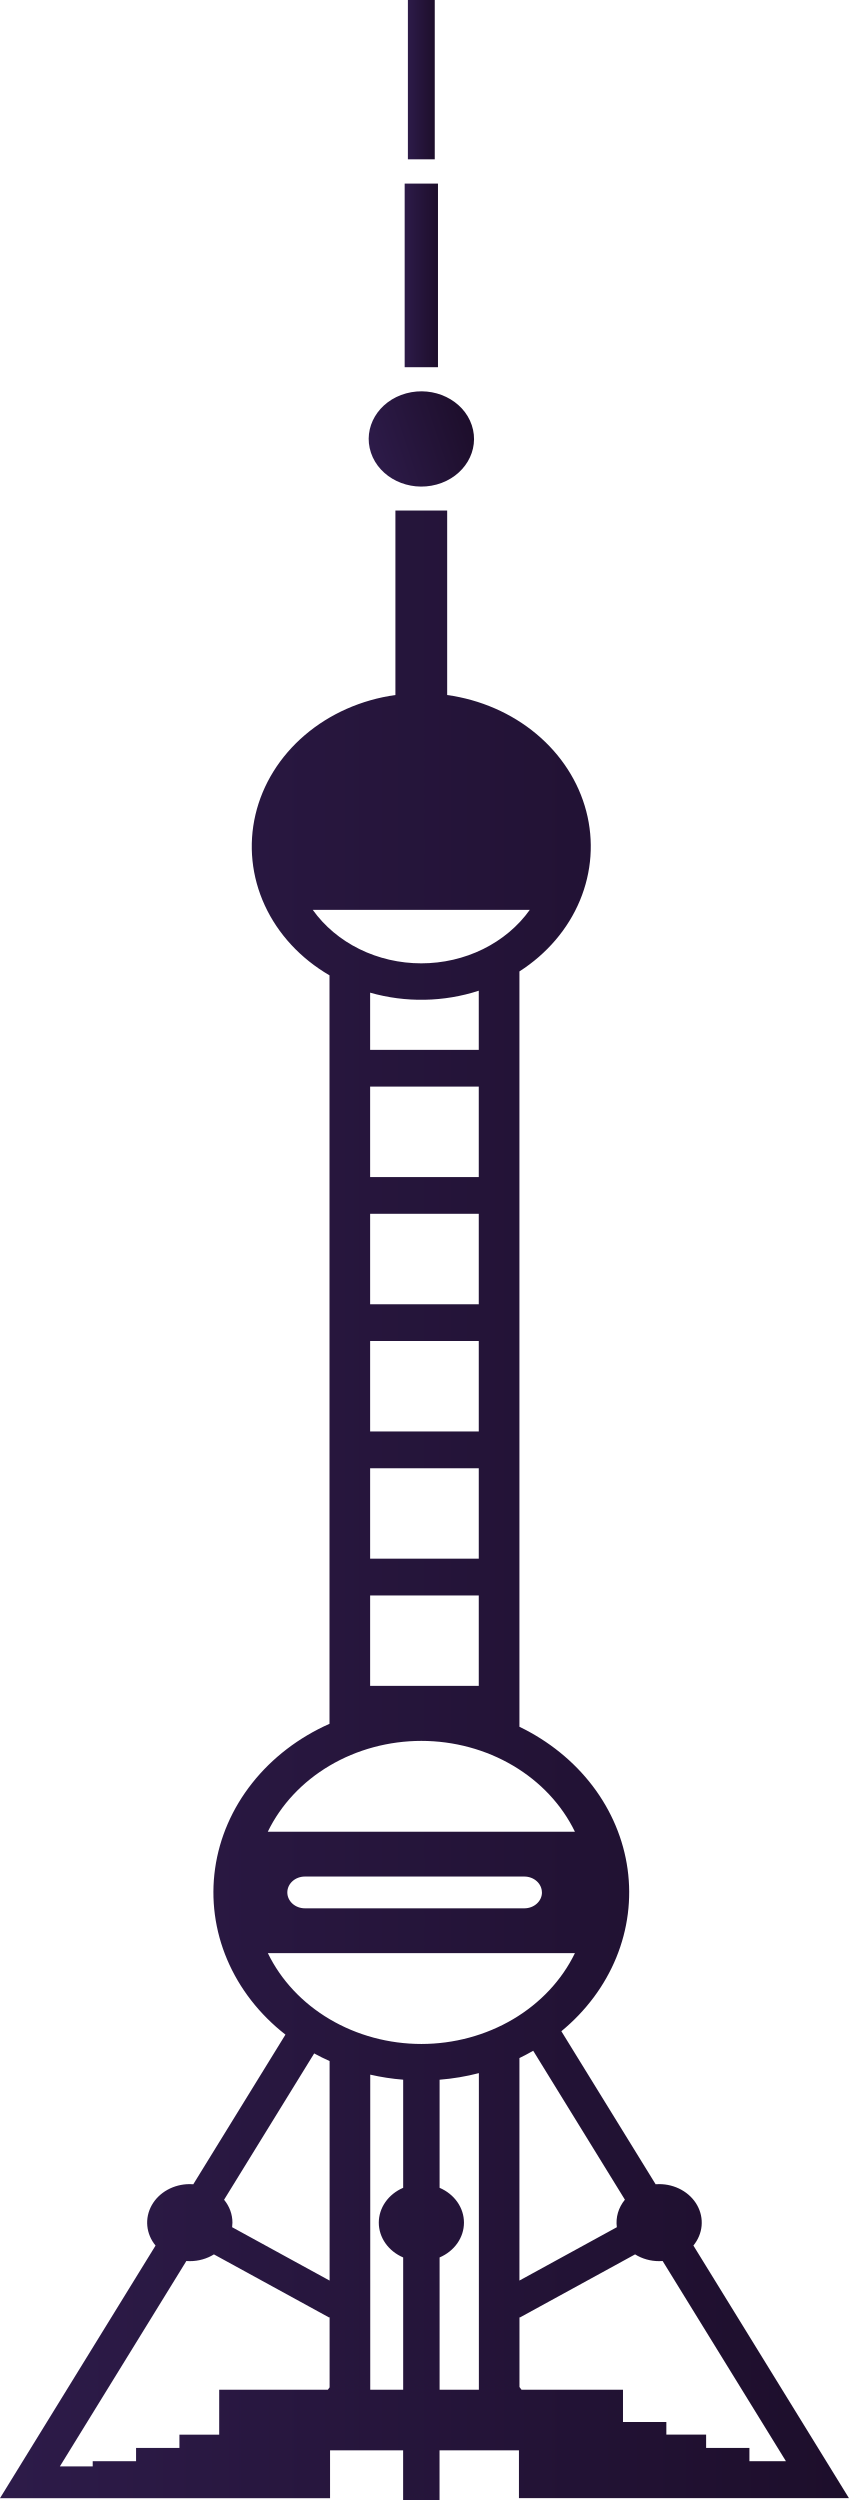
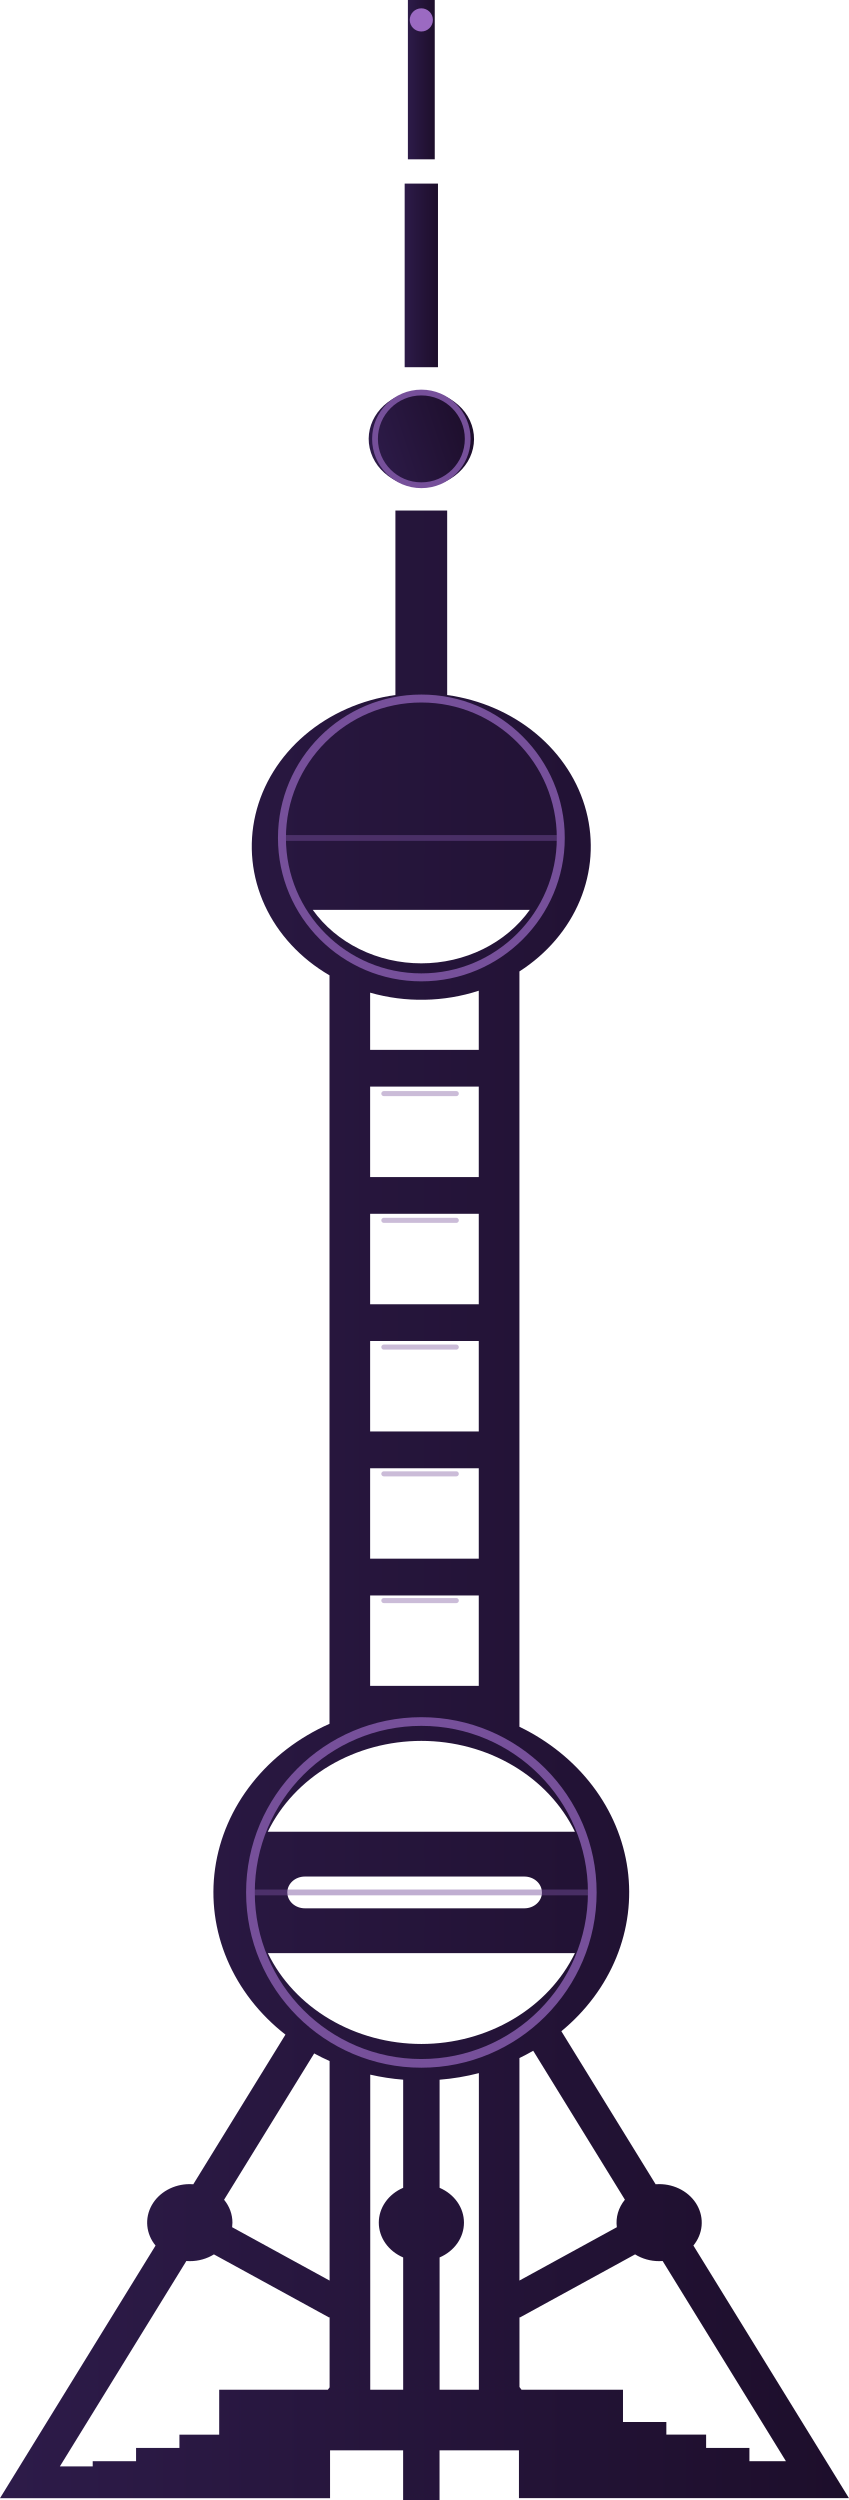
- <svg xmlns="http://www.w3.org/2000/svg" preserveAspectRatio="none" overflow="visible" style="display: block;" width="234.439" height="690.376" viewBox="0 0 234.439 690.376" fill="none">
+ <svg xmlns="http://www.w3.org/2000/svg" preserveAspectRatio="xMidYMid meet" style="display: block;" width="234.439" height="690.376" viewBox="0 0 234.439 690.376" fill="none">
+   <style>
+   .oriental-pearl-orb-detail {
+     animation: oriental-pearl-breathe 6s ease-in-out infinite;
+   }
+ 
+   .oriental-pearl-beacon {
+     animation: oriental-pearl-beacon 3.8s ease-in-out infinite;
+   }
+ 
+   .oriental-pearl-orb-detail:nth-child(2) {
+     animation-delay: -2s;
+   }
+ 
+   .oriental-pearl-orb-detail:nth-child(3) {
+     animation-delay: -4s;
+   }
+ 
+   @keyframes oriental-pearl-breathe {
+     0%,
+     100% {
+       opacity: 0.2;
+     }
+     50% {
+       opacity: 0.58;
+     }
+   }
+ 
+   @keyframes oriental-pearl-beacon {
+     0%,
+     72%,
+     100% {
+       opacity: 0.15;
+     }
+     80% {
+       opacity: 0.9;
+     }
+   }
+ 
+   @media (prefers-reduced-motion: reduce) {
+     .oriental-pearl-orb-detail,
+     .oriental-pearl-beacon {
+       animation: none;
+     }
+   }
+ </style>
  <g id="Layer 4">
    <path id="Vector" d="M120.057 7.83157e-06H112.639V43.996H120.057V7.83157e-06Z" fill="url(#paint0_linear_0_116)" />
    <path id="Vector_2" d="M120.576 133.803C128.263 131.698 132.607 124.357 130.279 117.406C127.951 110.455 119.832 106.527 112.145 108.632C104.458 110.737 100.114 118.079 102.442 125.029C104.77 131.98 112.889 135.909 120.576 133.803Z" fill="url(#paint1_linear_0_116)" />
    <path id="Vector_3" d="M120.947 50.7H111.749V101.404H120.947V50.7Z" fill="url(#paint2_linear_0_116)" />
    <path id="Vector_4" d="M234.439 689.866L191.482 620.106C192.778 618.522 193.562 616.644 193.746 614.681C193.931 612.718 193.508 610.747 192.527 608.988C191.545 607.229 190.042 605.751 188.185 604.72C186.329 603.688 184.192 603.143 182.013 603.146C181.687 603.146 181.368 603.146 181.049 603.182L155.02 560.924C161.807 555.333 167.011 548.351 170.194 540.563C173.377 532.776 174.446 524.412 173.311 516.173C172.177 507.935 168.872 500.063 163.674 493.219C158.476 486.376 151.537 480.761 143.44 476.846V465.567V430.439V395.311V360.179V325.051V289.923V268.26C151.036 263.384 156.849 256.569 160.137 248.687C163.424 240.805 164.035 232.216 161.892 224.018C159.749 215.821 154.949 208.388 148.107 202.671C141.265 196.955 132.692 193.215 123.486 191.93V140.988H109.192V191.93C99.806 193.239 91.082 197.099 84.18 202.998C77.278 208.896 72.524 216.554 70.549 224.954C68.574 233.354 69.472 242.098 73.123 250.026C76.775 257.953 83.007 264.688 90.992 269.337V476.028C82.484 479.809 75.146 485.438 69.632 492.412C64.119 499.385 60.603 507.485 59.398 515.987C58.192 524.49 59.336 533.13 62.727 541.135C66.117 549.14 71.649 556.26 78.826 561.86L53.379 603.186C53.056 603.159 52.729 603.146 52.4 603.146C50.221 603.144 48.084 603.691 46.228 604.724C44.372 605.757 42.87 607.237 41.891 608.997C40.911 610.757 40.491 612.729 40.679 614.693C40.867 616.656 41.654 618.534 42.953 620.116L0 689.876H91.144V676.662H111.321V690.376H121.379V676.662H143.307V689.869L234.439 689.866ZM182.013 624.416C182.343 624.416 182.666 624.416 182.989 624.376L217.03 679.654H206.952V675.991H194.995V672.325H184.012V668.831H172.04V659.923H144.011L143.451 659.165V639.857L143.537 639.988L175.378 622.548C177.329 623.764 179.643 624.416 182.013 624.416ZM172.567 607.445C170.775 609.627 169.978 612.347 170.341 615.045L143.44 629.775V568.333C144.738 567.702 146.01 567.028 147.246 566.32L172.567 607.445ZM86.374 251.266H146.296C143.064 255.795 138.629 259.519 133.395 262.097C128.161 264.676 122.295 266.027 116.335 266.027C110.375 266.027 104.51 264.676 99.276 262.097C94.042 259.519 89.606 255.795 86.374 251.266ZM132.213 300.065V325.044H102.211V335.193H132.213V360.173H102.211V370.321H132.213V395.304H102.211V405.453H132.213V430.432H102.211V440.581H132.213V465.561H102.211V472.268V274.126C112.007 276.925 122.548 276.735 132.213 273.586V289.923H102.211V300.072L132.213 300.065ZM116.365 480.747C125.361 480.757 134.159 483.134 141.687 487.587C149.215 492.04 155.148 498.378 158.762 505.827H73.953C77.568 498.376 83.503 492.037 91.034 487.583C98.565 483.13 107.366 480.755 116.365 480.747ZM149.664 522.596C149.663 523.76 149.151 524.876 148.24 525.698C147.33 526.521 146.096 526.983 144.809 526.983H84.193C82.907 526.983 81.673 526.521 80.763 525.698C79.853 524.875 79.342 523.76 79.342 522.596C79.342 521.433 79.853 520.317 80.763 519.494C81.673 518.672 82.907 518.209 84.193 518.209H144.794C145.431 518.209 146.063 518.322 146.652 518.542C147.241 518.763 147.776 519.086 148.227 519.493C148.678 519.9 149.035 520.384 149.279 520.917C149.523 521.449 149.649 522.02 149.649 522.596H149.664ZM91.018 659.279L90.536 659.923H60.53V672.332H49.548V675.991H37.575V679.654H25.603V681.092H16.538L51.462 624.379C51.781 624.402 52.1 624.416 52.426 624.416C54.801 624.419 57.12 623.769 59.076 622.551L90.914 639.991L91.018 639.837V659.279ZM91.018 629.785L64.102 615.045C64.157 614.625 64.185 614.203 64.187 613.781C64.191 611.504 63.382 609.286 61.88 607.459L86.76 567.055C88.142 567.811 89.561 568.513 91.018 569.161V629.785ZM111.335 604.165C109.322 605.027 107.62 606.388 106.429 608.091C105.237 609.793 104.604 611.766 104.604 613.781C104.604 615.795 105.237 617.768 106.429 619.471C107.62 621.173 109.322 622.534 111.335 623.396V659.923H102.241V572.914C105.226 573.599 108.267 574.065 111.335 574.306V604.165ZM132.243 659.923H121.394V623.396C123.408 622.534 125.109 621.173 126.301 619.471C127.493 617.768 128.125 615.795 128.125 613.781C128.125 611.766 127.493 609.793 126.301 608.091C125.109 606.388 123.408 605.027 121.394 604.165V574.316C125.067 574.026 128.7 573.416 132.243 572.495V659.923ZM116.365 564.445C107.369 564.435 98.571 562.059 91.043 557.605C83.515 553.152 77.582 546.815 73.968 539.365H158.762C155.148 546.815 149.215 553.152 141.687 557.605C134.159 562.059 125.361 564.435 116.365 564.445Z" fill="url(#paint3_linear_0_116)" />
+     <g id="oriental-pearl-details" fill="none" stroke="#76509A" stroke-linecap="round">
+       <circle class="oriental-pearl-orb-detail" cx="116.36" cy="231.4" r="38.5" stroke-width="2.2" />
+       <circle class="oriental-pearl-orb-detail" cx="116.36" cy="522.6" r="47.2" stroke-width="2.4" />
+       <circle class="oriental-pearl-orb-detail" cx="116.36" cy="121.2" r="12.8" stroke-width="1.6" />
+       <path d="M78 231.4H154.7M69.5 522.6H163.2" stroke-width="1.6" stroke-opacity="0.46" />
+       <path d="M106 302H126M106 337H126M106 372H126M106 407H126M106 442H126" stroke-width="1.4" stroke-opacity="0.38" />
+       <circle class="oriental-pearl-beacon" cx="116.35" cy="5.5" r="3.2" fill="#9B6AC2" stroke="none" />
+     </g>
  </g>
  <defs>
    <linearGradient id="paint0_linear_0_116" x1="112.639" y1="21.997" x2="120.057" y2="21.997" gradientUnits="userSpaceOnUse">
      <stop stop-color="#2D1B49" />
      <stop offset="1" stop-color="#1D0E2B" />
    </linearGradient>
    <linearGradient id="paint1_linear_0_116" x1="102.442" y1="125.029" x2="129.767" y2="115.877" gradientUnits="userSpaceOnUse">
      <stop stop-color="#2D1B49" />
      <stop offset="1" stop-color="#1D0E2B" />
    </linearGradient>
    <linearGradient id="paint2_linear_0_116" x1="111.749" y1="76.052" x2="120.947" y2="76.052" gradientUnits="userSpaceOnUse">
      <stop stop-color="#2D1B49" />
      <stop offset="1" stop-color="#1D0E2B" />
    </linearGradient>
    <linearGradient id="paint3_linear_0_116" x1="0" y1="415.677" x2="234.439" y2="415.677" gradientUnits="userSpaceOnUse">
      <stop stop-color="#2D1B49" />
      <stop offset="1" stop-color="#1D0E2B" />
    </linearGradient>
  </defs>
</svg>
